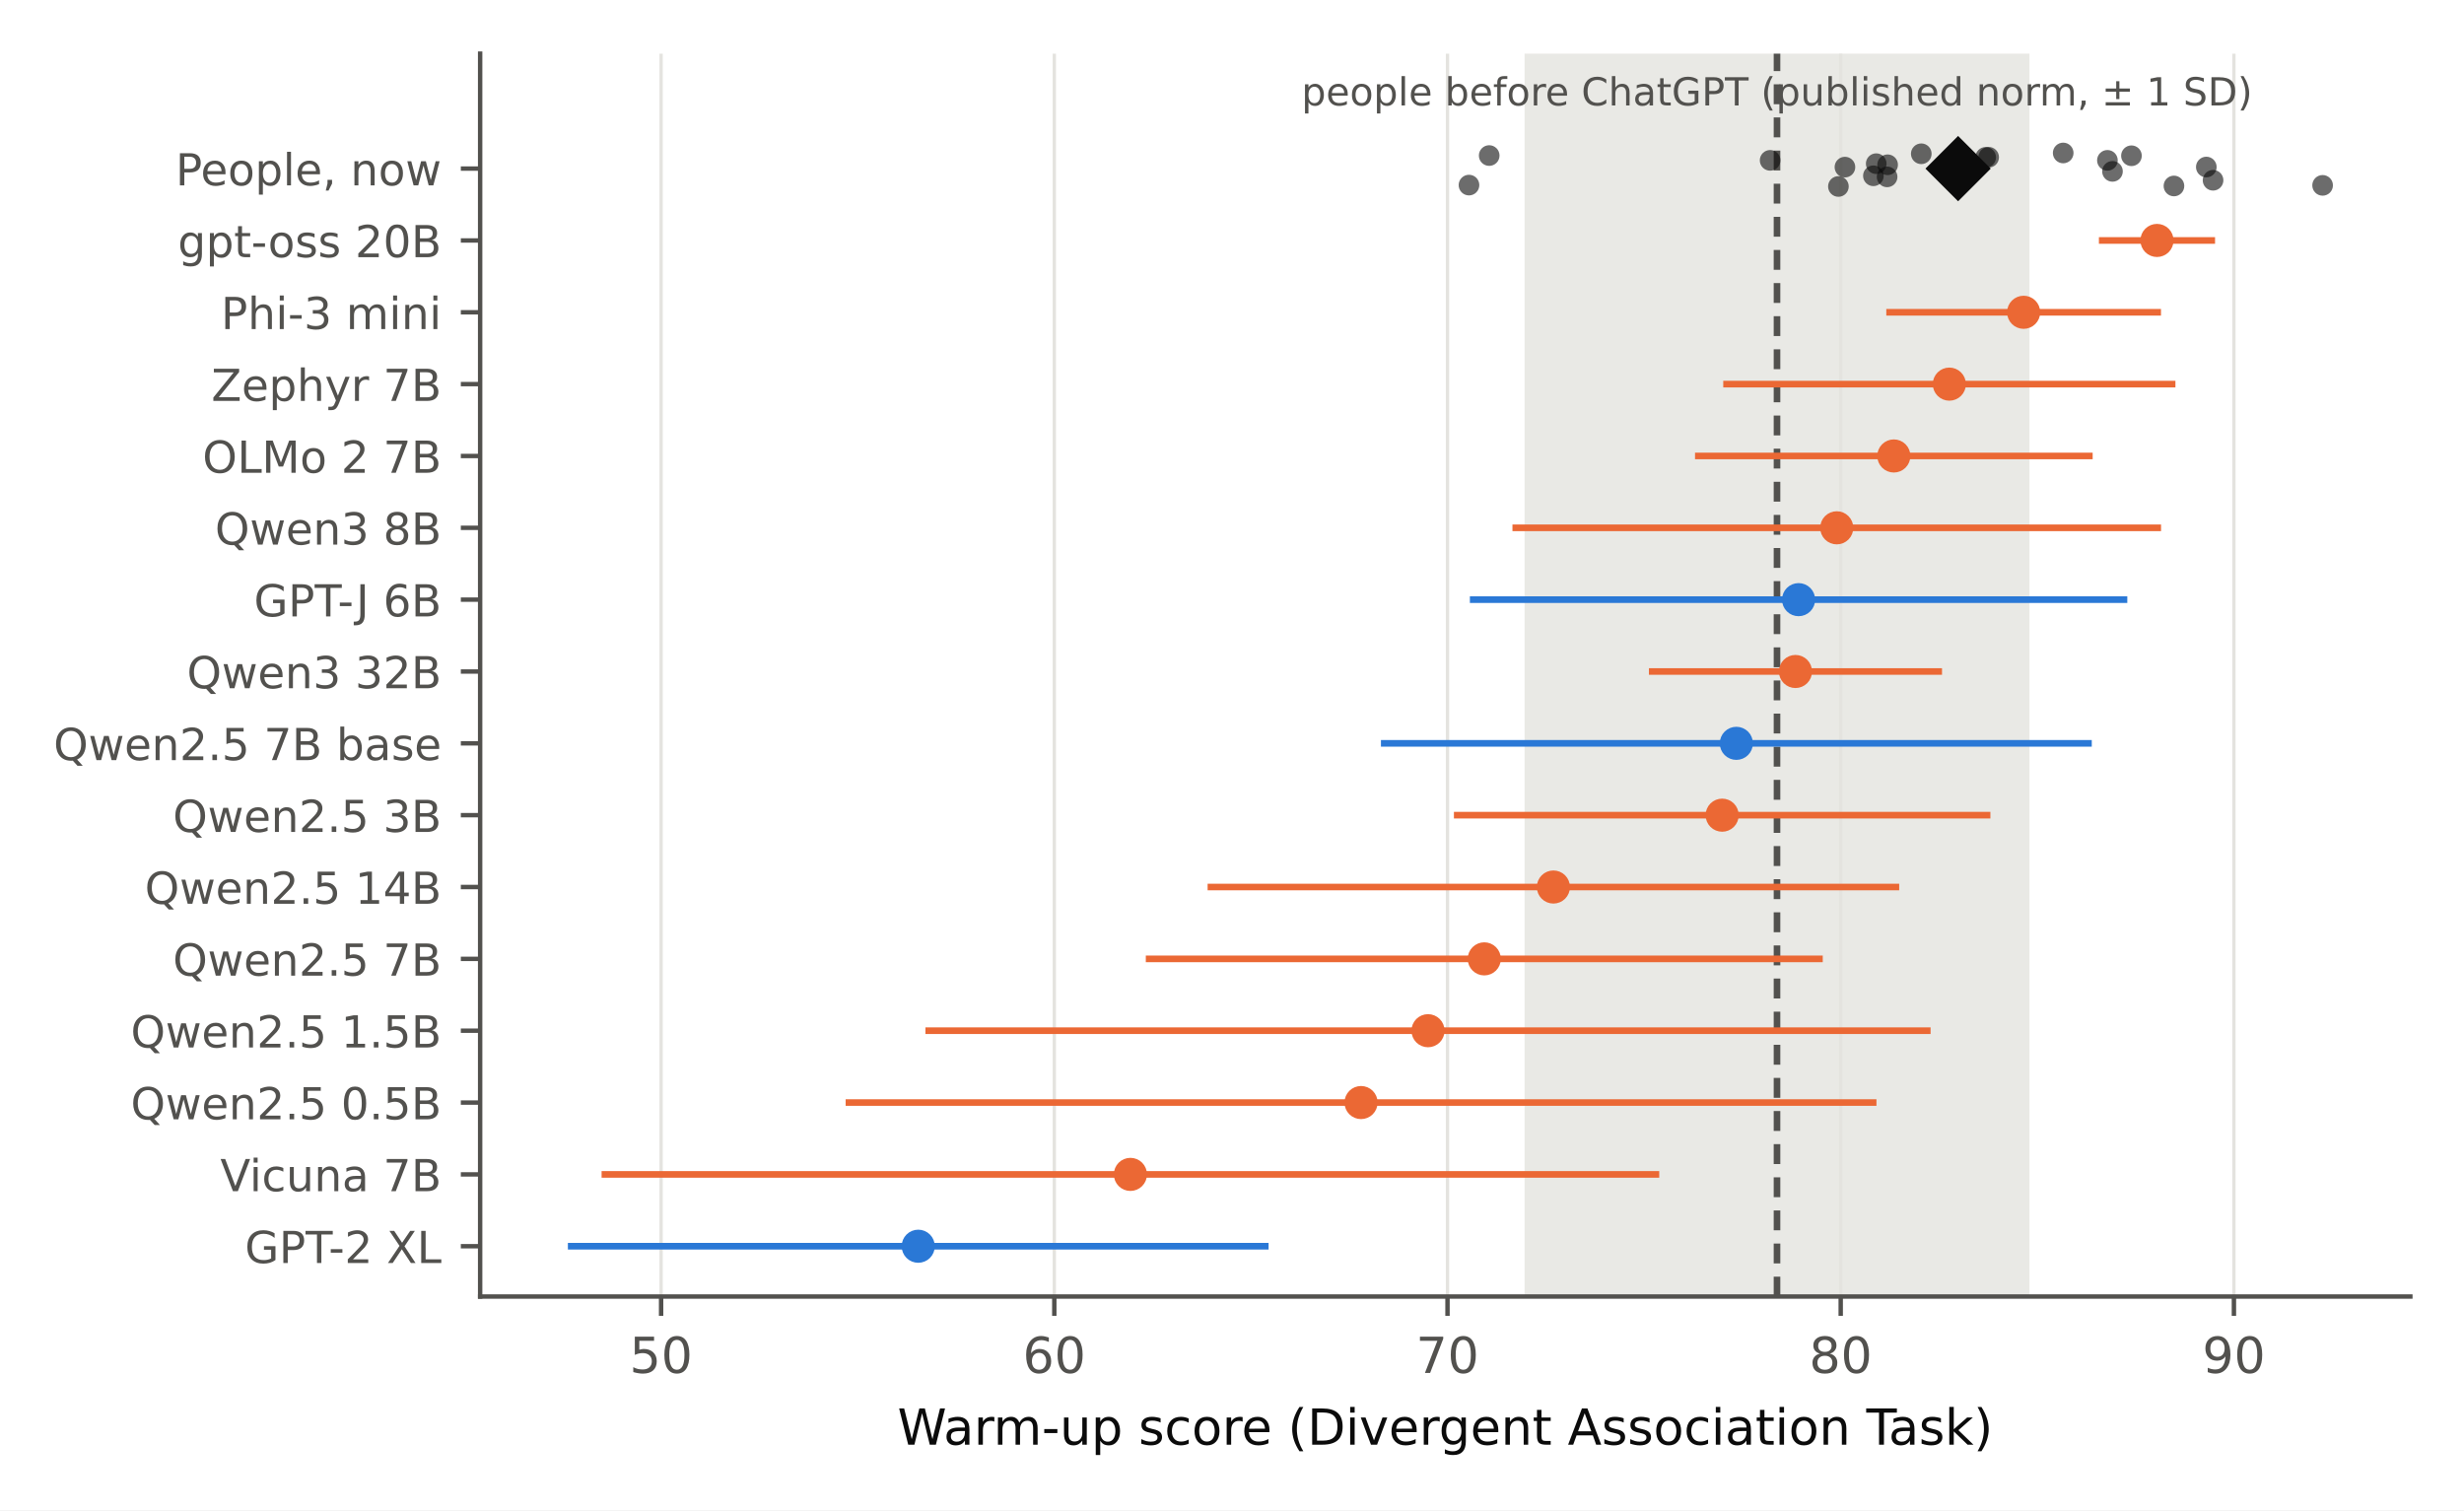
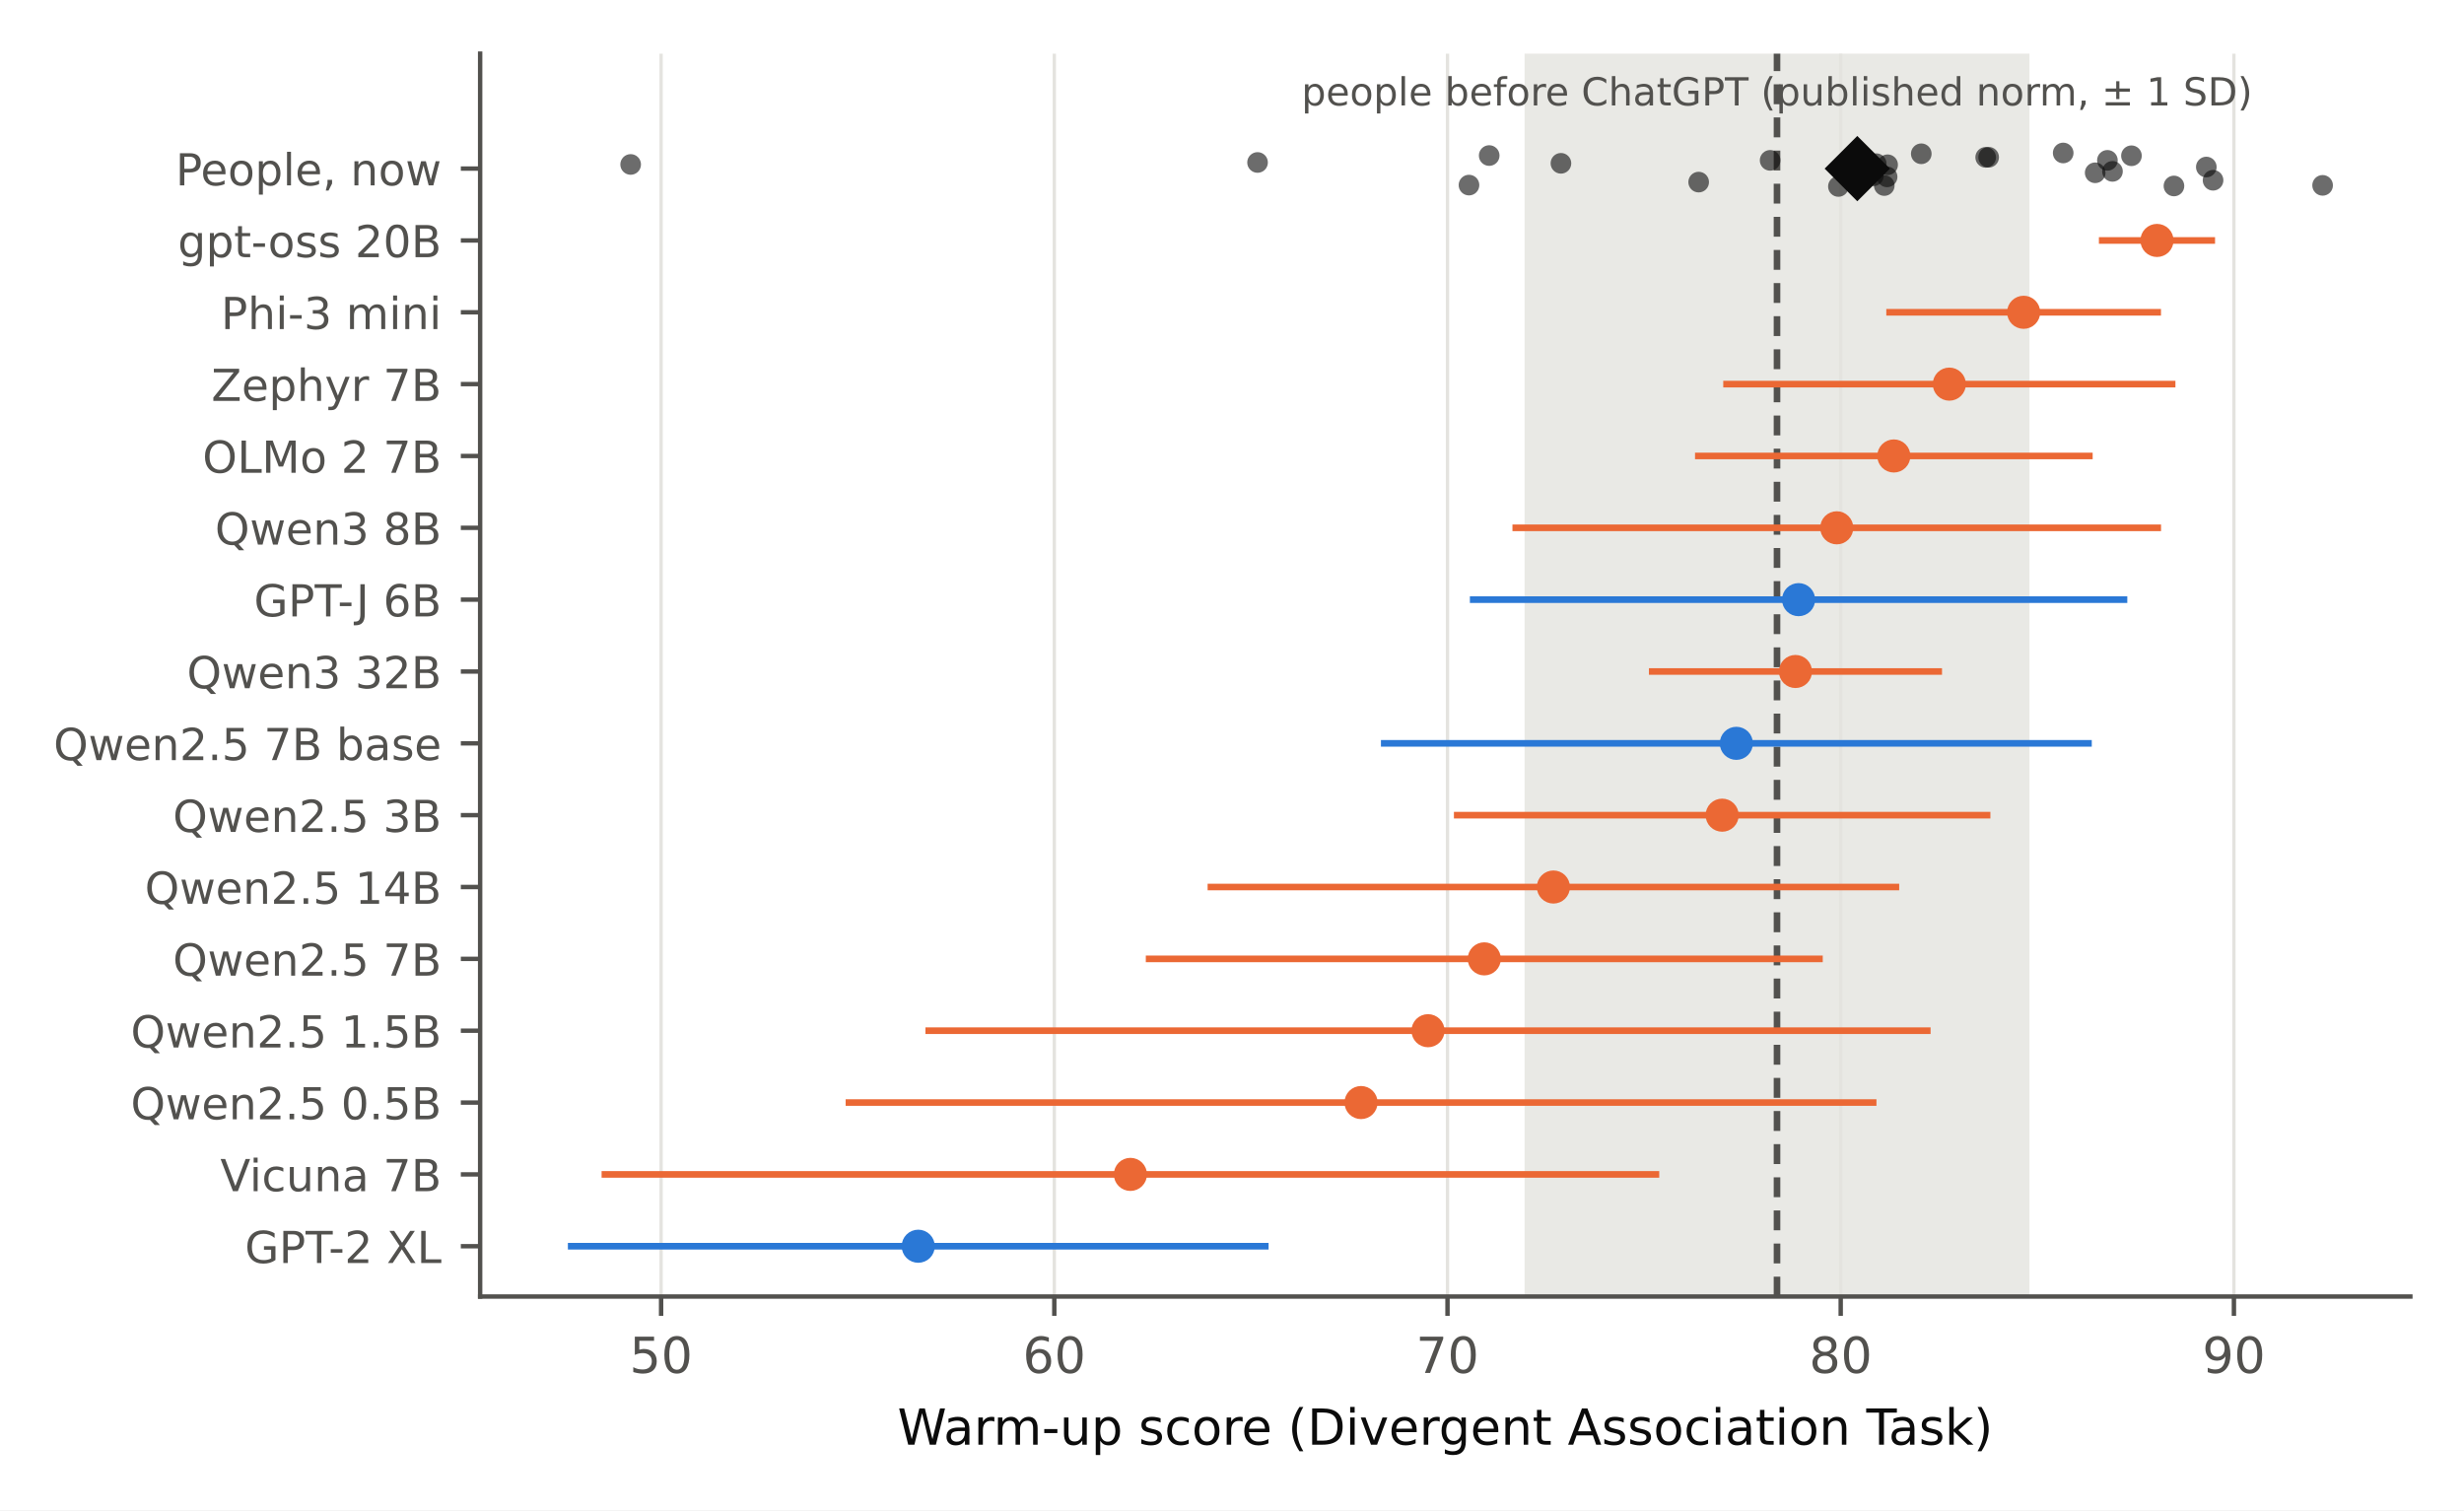
<svg xmlns="http://www.w3.org/2000/svg" xmlns:xlink="http://www.w3.org/1999/xlink" width="446.4pt" height="273.6pt" viewBox="0 0 446.4 273.6" version="1.1">
  <defs>
    <style type="text/css">*{stroke-linejoin: round; stroke-linecap: butt}</style>
  </defs>
  <g id="figure_1">
    <g id="patch_1">
      <path d="M 0 273.6  L 446.4 273.6  L 446.4 0  L 0 0  z " style="fill: #ffffff" />
    </g>
    <g id="axes_1">
      <g id="patch_2">
        <path d="M 86.987 234.878  L 436.68 234.878  L 436.68 9.72  L 86.987 9.72  z " style="fill: #ffffff" />
      </g>
      <g id="patch_3">
-         <path d="M 276.704 234.878  L 367.173 234.878  L 367.173 9.72  L 276.704 9.72  z " clip-path="url(#p76c8c99d5a)" style="fill: #e4e3df; opacity: 0.8; stroke: #e4e3df; stroke-linejoin: miter" />
+         <path d="M 276.704 234.878  L 367.173 234.878  L 367.173 9.72  L 276.704 9.72  z " clip-path="url(#p21896d8e32)" style="fill: #e4e3df; opacity: 0.8; stroke: #e4e3df; stroke-linejoin: miter" />
      </g>
      <g id="matplotlib.axis_1">
        <g id="xtick_1">
          <g id="line2d_1">
-             <path d="M 119.771 234.878  L 119.771 9.72  " clip-path="url(#p76c8c99d5a)" style="fill: none; stroke: #e4e3df; stroke-width: 0.6; stroke-linecap: square" />
+             <path d="M 119.771 234.878  L 119.771 9.72  " clip-path="url(#p21896d8e32)" style="fill: none; stroke: #e4e3df; stroke-width: 0.6; stroke-linecap: square" />
          </g>
          <g id="line2d_2">
            <defs>
-               <path id="mfafb0f0e81" d="M 0 0  L 0 3.5  " style="stroke: #52514e; stroke-width: 0.8" />
+               <path id="m95938049c0" d="M 0 0  L 0 3.5  " style="stroke: #52514e; stroke-width: 0.8" />
            </defs>
            <g>
-               <use xlink:href="#mfafb0f0e81" x="119.771" y="234.878" style="fill: #52514e; stroke: #52514e; stroke-width: 0.8" />
+               <use xlink:href="#m95938049c0" x="119.771" y="234.878" style="fill: #52514e; stroke: #52514e; stroke-width: 0.8" />
            </g>
          </g>
          <g id="text_1">
            <text style="font-size: 9px; font-family: 'DejaVu Sans'; text-anchor: middle; fill: #52514e" x="119.771" y="248.716" transform="rotate(-0 119.7707 248.7158)">50</text>
          </g>
        </g>
        <g id="xtick_2">
          <g id="line2d_3">
-             <path d="M 191.007 234.878  L 191.007 9.72  " clip-path="url(#p76c8c99d5a)" style="fill: none; stroke: #e4e3df; stroke-width: 0.6; stroke-linecap: square" />
+             <path d="M 191.007 234.878  L 191.007 9.72  " clip-path="url(#p21896d8e32)" style="fill: none; stroke: #e4e3df; stroke-width: 0.6; stroke-linecap: square" />
          </g>
          <g id="line2d_4">
            <g>
-               <use xlink:href="#mfafb0f0e81" x="191.007" y="234.878" style="fill: #52514e; stroke: #52514e; stroke-width: 0.8" />
+               <use xlink:href="#m95938049c0" x="191.007" y="234.878" style="fill: #52514e; stroke: #52514e; stroke-width: 0.8" />
            </g>
          </g>
          <g id="text_2">
            <text style="font-size: 9px; font-family: 'DejaVu Sans'; text-anchor: middle; fill: #52514e" x="191.007" y="248.716" transform="rotate(-0 191.0067 248.7158)">60</text>
          </g>
        </g>
        <g id="xtick_3">
          <g id="line2d_5">
-             <path d="M 262.243 234.878  L 262.243 9.72  " clip-path="url(#p76c8c99d5a)" style="fill: none; stroke: #e4e3df; stroke-width: 0.6; stroke-linecap: square" />
+             <path d="M 262.243 234.878  L 262.243 9.72  " clip-path="url(#p21896d8e32)" style="fill: none; stroke: #e4e3df; stroke-width: 0.6; stroke-linecap: square" />
          </g>
          <g id="line2d_6">
            <g>
-               <use xlink:href="#mfafb0f0e81" x="262.243" y="234.878" style="fill: #52514e; stroke: #52514e; stroke-width: 0.8" />
+               <use xlink:href="#m95938049c0" x="262.243" y="234.878" style="fill: #52514e; stroke: #52514e; stroke-width: 0.8" />
            </g>
          </g>
          <g id="text_3">
            <text style="font-size: 9px; font-family: 'DejaVu Sans'; text-anchor: middle; fill: #52514e" x="262.243" y="248.716" transform="rotate(-0 262.2427 248.7158)">70</text>
          </g>
        </g>
        <g id="xtick_4">
          <g id="line2d_7">
-             <path d="M 333.479 234.878  L 333.479 9.72  " clip-path="url(#p76c8c99d5a)" style="fill: none; stroke: #e4e3df; stroke-width: 0.6; stroke-linecap: square" />
+             <path d="M 333.479 234.878  L 333.479 9.72  " clip-path="url(#p21896d8e32)" style="fill: none; stroke: #e4e3df; stroke-width: 0.6; stroke-linecap: square" />
          </g>
          <g id="line2d_8">
            <g>
-               <use xlink:href="#mfafb0f0e81" x="333.479" y="234.878" style="fill: #52514e; stroke: #52514e; stroke-width: 0.8" />
+               <use xlink:href="#m95938049c0" x="333.479" y="234.878" style="fill: #52514e; stroke: #52514e; stroke-width: 0.8" />
            </g>
          </g>
          <g id="text_4">
            <text style="font-size: 9px; font-family: 'DejaVu Sans'; text-anchor: middle; fill: #52514e" x="333.479" y="248.716" transform="rotate(-0 333.4787 248.7158)">80</text>
          </g>
        </g>
        <g id="xtick_5">
          <g id="line2d_9">
-             <path d="M 404.715 234.878  L 404.715 9.72  " clip-path="url(#p76c8c99d5a)" style="fill: none; stroke: #e4e3df; stroke-width: 0.6; stroke-linecap: square" />
+             <path d="M 404.715 234.878  L 404.715 9.72  " clip-path="url(#p21896d8e32)" style="fill: none; stroke: #e4e3df; stroke-width: 0.6; stroke-linecap: square" />
          </g>
          <g id="line2d_10">
            <g>
-               <use xlink:href="#mfafb0f0e81" x="404.715" y="234.878" style="fill: #52514e; stroke: #52514e; stroke-width: 0.8" />
+               <use xlink:href="#m95938049c0" x="404.715" y="234.878" style="fill: #52514e; stroke: #52514e; stroke-width: 0.8" />
            </g>
          </g>
          <g id="text_5">
            <text style="font-size: 9px; font-family: 'DejaVu Sans'; text-anchor: middle; fill: #52514e" x="404.715" y="248.716" transform="rotate(-0 404.7147 248.7158)">90</text>
          </g>
        </g>
        <g id="text_6">
          <text style="font-size: 9px; font-family: 'DejaVu Sans'; text-anchor: middle; fill: #0b0b0b" x="261.834" y="261.716" transform="rotate(-0 261.8338 261.7165)">Warm-up score (Divergent Association Task)</text>
        </g>
      </g>
      <g id="matplotlib.axis_2">
        <g id="ytick_1">
          <g id="line2d_11">
            <defs>
-               <path id="m996abfdbf8" d="M 0 0  L -3.5 0  " style="stroke: #52514e; stroke-width: 0.8" />
+               <path id="mbb0effafab" d="M 0 0  L -3.5 0  " style="stroke: #52514e; stroke-width: 0.8" />
            </defs>
            <g>
-               <use xlink:href="#m996abfdbf8" x="86.987" y="225.767" style="fill: #52514e; stroke: #52514e; stroke-width: 0.8" />
+               <use xlink:href="#mbb0effafab" x="86.987" y="225.767" style="fill: #52514e; stroke: #52514e; stroke-width: 0.8" />
            </g>
          </g>
          <g id="text_7">
            <text style="font-size: 8px; font-family: 'DejaVu Sans'; text-anchor: end; fill: #52514e" x="79.987" y="228.807" transform="rotate(-0 79.9875 228.8065)">GPT-2 XL</text>
          </g>
        </g>
        <g id="ytick_2">
          <g id="line2d_12">
            <g>
-               <use xlink:href="#m996abfdbf8" x="86.987" y="212.753" style="fill: #52514e; stroke: #52514e; stroke-width: 0.8" />
+               <use xlink:href="#mbb0effafab" x="86.987" y="212.753" style="fill: #52514e; stroke: #52514e; stroke-width: 0.8" />
            </g>
          </g>
          <g id="text_8">
            <text style="font-size: 8px; font-family: 'DejaVu Sans'; text-anchor: end; fill: #52514e" x="79.987" y="215.792" transform="rotate(-0 79.9875 215.7919)">Vicuna 7B</text>
          </g>
        </g>
        <g id="ytick_3">
          <g id="line2d_13">
            <g>
-               <use xlink:href="#m996abfdbf8" x="86.987" y="199.738" style="fill: #52514e; stroke: #52514e; stroke-width: 0.8" />
+               <use xlink:href="#mbb0effafab" x="86.987" y="199.738" style="fill: #52514e; stroke: #52514e; stroke-width: 0.8" />
            </g>
          </g>
          <g id="text_9">
            <text style="font-size: 8px; font-family: 'DejaVu Sans'; text-anchor: end; fill: #52514e" x="79.987" y="202.777" transform="rotate(-0 79.9875 202.7767)">Qwen2.5 0.5B</text>
          </g>
        </g>
        <g id="ytick_4">
          <g id="line2d_14">
            <g>
-               <use xlink:href="#m996abfdbf8" x="86.987" y="186.723" style="fill: #52514e; stroke: #52514e; stroke-width: 0.8" />
+               <use xlink:href="#mbb0effafab" x="86.987" y="186.723" style="fill: #52514e; stroke: #52514e; stroke-width: 0.8" />
            </g>
          </g>
          <g id="text_10">
            <text style="font-size: 8px; font-family: 'DejaVu Sans'; text-anchor: end; fill: #52514e" x="79.987" y="189.762" transform="rotate(-0 79.9875 189.7618)">Qwen2.5 1.5B</text>
          </g>
        </g>
        <g id="ytick_5">
          <g id="line2d_15">
            <g>
-               <use xlink:href="#m996abfdbf8" x="86.987" y="173.708" style="fill: #52514e; stroke: #52514e; stroke-width: 0.8" />
+               <use xlink:href="#mbb0effafab" x="86.987" y="173.708" style="fill: #52514e; stroke: #52514e; stroke-width: 0.8" />
            </g>
          </g>
          <g id="text_11">
            <text style="font-size: 8px; font-family: 'DejaVu Sans'; text-anchor: end; fill: #52514e" x="79.987" y="176.747" transform="rotate(-0 79.9875 176.7469)">Qwen2.5 7B</text>
          </g>
        </g>
        <g id="ytick_6">
          <g id="line2d_16">
            <g>
-               <use xlink:href="#m996abfdbf8" x="86.987" y="160.693" style="fill: #52514e; stroke: #52514e; stroke-width: 0.8" />
+               <use xlink:href="#mbb0effafab" x="86.987" y="160.693" style="fill: #52514e; stroke: #52514e; stroke-width: 0.8" />
            </g>
          </g>
          <g id="text_12">
            <text style="font-size: 8px; font-family: 'DejaVu Sans'; text-anchor: end; fill: #52514e" x="79.987" y="163.732" transform="rotate(-0 79.9875 163.732)">Qwen2.5 14B</text>
          </g>
        </g>
        <g id="ytick_7">
          <g id="line2d_17">
            <g>
-               <use xlink:href="#m996abfdbf8" x="86.987" y="147.678" style="fill: #52514e; stroke: #52514e; stroke-width: 0.8" />
+               <use xlink:href="#mbb0effafab" x="86.987" y="147.678" style="fill: #52514e; stroke: #52514e; stroke-width: 0.8" />
            </g>
          </g>
          <g id="text_13">
            <text style="font-size: 8px; font-family: 'DejaVu Sans'; text-anchor: end; fill: #52514e" x="79.987" y="150.717" transform="rotate(-0 79.9875 150.7171)">Qwen2.5 3B</text>
          </g>
        </g>
        <g id="ytick_8">
          <g id="line2d_18">
            <g>
-               <use xlink:href="#m996abfdbf8" x="86.987" y="134.663" style="fill: #52514e; stroke: #52514e; stroke-width: 0.8" />
+               <use xlink:href="#mbb0effafab" x="86.987" y="134.663" style="fill: #52514e; stroke: #52514e; stroke-width: 0.8" />
            </g>
          </g>
          <g id="text_14">
            <text style="font-size: 8px; font-family: 'DejaVu Sans'; text-anchor: end; fill: #52514e" x="79.987" y="137.702" transform="rotate(-0 79.9875 137.7025)">Qwen2.5 7B base</text>
          </g>
        </g>
        <g id="ytick_9">
          <g id="line2d_19">
            <g>
-               <use xlink:href="#m996abfdbf8" x="86.987" y="121.648" style="fill: #52514e; stroke: #52514e; stroke-width: 0.8" />
+               <use xlink:href="#mbb0effafab" x="86.987" y="121.648" style="fill: #52514e; stroke: #52514e; stroke-width: 0.8" />
            </g>
          </g>
          <g id="text_15">
            <text style="font-size: 8px; font-family: 'DejaVu Sans'; text-anchor: end; fill: #52514e" x="79.987" y="124.687" transform="rotate(-0 79.9875 124.6873)">Qwen3 32B</text>
          </g>
        </g>
        <g id="ytick_10">
          <g id="line2d_20">
            <g>
-               <use xlink:href="#m996abfdbf8" x="86.987" y="108.633" style="fill: #52514e; stroke: #52514e; stroke-width: 0.8" />
+               <use xlink:href="#mbb0effafab" x="86.987" y="108.633" style="fill: #52514e; stroke: #52514e; stroke-width: 0.8" />
            </g>
          </g>
          <g id="text_16">
            <text style="font-size: 8px; font-family: 'DejaVu Sans'; text-anchor: end; fill: #52514e" x="79.987" y="111.672" transform="rotate(-0 79.9875 111.6724)">GPT-J 6B</text>
          </g>
        </g>
        <g id="ytick_11">
          <g id="line2d_21">
            <g>
-               <use xlink:href="#m996abfdbf8" x="86.987" y="95.618" style="fill: #52514e; stroke: #52514e; stroke-width: 0.8" />
+               <use xlink:href="#mbb0effafab" x="86.987" y="95.618" style="fill: #52514e; stroke: #52514e; stroke-width: 0.8" />
            </g>
          </g>
          <g id="text_17">
            <text style="font-size: 8px; font-family: 'DejaVu Sans'; text-anchor: end; fill: #52514e" x="79.987" y="98.657" transform="rotate(-0 79.9875 98.65745)">Qwen3 8B</text>
          </g>
        </g>
        <g id="ytick_12">
          <g id="line2d_22">
            <g>
-               <use xlink:href="#m996abfdbf8" x="86.987" y="82.603" style="fill: #52514e; stroke: #52514e; stroke-width: 0.8" />
+               <use xlink:href="#mbb0effafab" x="86.987" y="82.603" style="fill: #52514e; stroke: #52514e; stroke-width: 0.8" />
            </g>
          </g>
          <g id="text_18">
            <text style="font-size: 8px; font-family: 'DejaVu Sans'; text-anchor: end; fill: #52514e" x="79.987" y="85.643" transform="rotate(-0 79.9875 85.64254)">OLMo 2 7B</text>
          </g>
        </g>
        <g id="ytick_13">
          <g id="line2d_23">
            <g>
-               <use xlink:href="#m996abfdbf8" x="86.987" y="69.589" style="fill: #52514e; stroke: #52514e; stroke-width: 0.8" />
+               <use xlink:href="#mbb0effafab" x="86.987" y="69.589" style="fill: #52514e; stroke: #52514e; stroke-width: 0.8" />
            </g>
          </g>
          <g id="text_19">
            <text style="font-size: 8px; font-family: 'DejaVu Sans'; text-anchor: end; fill: #52514e" x="79.987" y="72.628" transform="rotate(-0 79.9875 72.62795)">Zephyr 7B</text>
          </g>
        </g>
        <g id="ytick_14">
          <g id="line2d_24">
            <g>
-               <use xlink:href="#m996abfdbf8" x="86.987" y="56.574" style="fill: #52514e; stroke: #52514e; stroke-width: 0.8" />
+               <use xlink:href="#mbb0effafab" x="86.987" y="56.574" style="fill: #52514e; stroke: #52514e; stroke-width: 0.8" />
            </g>
          </g>
          <g id="text_20">
            <text style="font-size: 8px; font-family: 'DejaVu Sans'; text-anchor: end; fill: #52514e" x="79.987" y="59.613" transform="rotate(-0 79.9875 59.61304)">Phi-3 mini</text>
          </g>
        </g>
        <g id="ytick_15">
          <g id="line2d_25">
            <g>
-               <use xlink:href="#m996abfdbf8" x="86.987" y="43.559" style="fill: #52514e; stroke: #52514e; stroke-width: 0.8" />
+               <use xlink:href="#mbb0effafab" x="86.987" y="43.559" style="fill: #52514e; stroke: #52514e; stroke-width: 0.8" />
            </g>
          </g>
          <g id="text_21">
            <text style="font-size: 8px; font-family: 'DejaVu Sans'; text-anchor: end; fill: #52514e" x="79.987" y="46.598" transform="rotate(-0 79.9875 46.59782)">gpt-oss 20B</text>
          </g>
        </g>
        <g id="ytick_16">
          <g id="line2d_26">
            <g>
-               <use xlink:href="#m996abfdbf8" x="86.987" y="30.544" style="fill: #52514e; stroke: #52514e; stroke-width: 0.8" />
+               <use xlink:href="#mbb0effafab" x="86.987" y="30.544" style="fill: #52514e; stroke: #52514e; stroke-width: 0.8" />
            </g>
          </g>
          <g id="text_22">
            <text style="font-size: 8px; font-family: 'DejaVu Sans'; text-anchor: end; fill: #52514e" x="79.987" y="33.583" transform="rotate(-0 79.9875 33.58323)">People, now</text>
          </g>
        </g>
      </g>
      <g id="line2d_27">
-         <path d="M 321.938 234.878  L 321.938 9.72  " clip-path="url(#p76c8c99d5a)" style="fill: none; stroke-dasharray: 3.6,2.4; stroke-dashoffset: 0; stroke: #52514e; stroke-width: 1.2" />
+         <path d="M 321.938 234.878  L 321.938 9.72  " clip-path="url(#p21896d8e32)" style="fill: none; stroke-dasharray: 3.6,2.4; stroke-dashoffset: 0; stroke: #52514e; stroke-width: 1.2" />
      </g>
      <g id="LineCollection_1">
-         <path d="M 102.883 225.767  L 229.828 225.767  " clip-path="url(#p76c8c99d5a)" style="fill: none; stroke: #2a78d6; stroke-width: 1.2" />
+         <path d="M 102.883 225.767  L 229.828 225.767  " clip-path="url(#p21896d8e32)" style="fill: none; stroke: #2a78d6; stroke-width: 1.2" />
      </g>
      <g id="LineCollection_2">
-         <path d="M 108.99 212.753  L 300.6 212.753  " clip-path="url(#p76c8c99d5a)" style="fill: none; stroke: #eb6834; stroke-width: 1.2" />
+         <path d="M 108.99 212.753  L 300.6 212.753  " clip-path="url(#p21896d8e32)" style="fill: none; stroke: #eb6834; stroke-width: 1.2" />
      </g>
      <g id="LineCollection_3">
-         <path d="M 153.206 199.738  L 339.955 199.738  " clip-path="url(#p76c8c99d5a)" style="fill: none; stroke: #eb6834; stroke-width: 1.2" />
+         <path d="M 153.206 199.738  L 339.955 199.738  " clip-path="url(#p21896d8e32)" style="fill: none; stroke: #eb6834; stroke-width: 1.2" />
      </g>
      <g id="LineCollection_4">
-         <path d="M 167.661 186.723  L 349.763 186.723  " clip-path="url(#p76c8c99d5a)" style="fill: none; stroke: #eb6834; stroke-width: 1.2" />
+         <path d="M 167.661 186.723  L 349.763 186.723  " clip-path="url(#p21896d8e32)" style="fill: none; stroke: #eb6834; stroke-width: 1.2" />
      </g>
      <g id="LineCollection_5">
-         <path d="M 207.585 173.708  L 330.225 173.708  " clip-path="url(#p76c8c99d5a)" style="fill: none; stroke: #eb6834; stroke-width: 1.2" />
+         <path d="M 207.585 173.708  L 330.225 173.708  " clip-path="url(#p21896d8e32)" style="fill: none; stroke: #eb6834; stroke-width: 1.2" />
      </g>
      <g id="LineCollection_6">
-         <path d="M 218.782 160.693  L 344.074 160.693  " clip-path="url(#p76c8c99d5a)" style="fill: none; stroke: #eb6834; stroke-width: 1.2" />
+         <path d="M 218.782 160.693  L 344.074 160.693  " clip-path="url(#p21896d8e32)" style="fill: none; stroke: #eb6834; stroke-width: 1.2" />
      </g>
      <g id="LineCollection_7">
-         <path d="M 263.406 147.678  L 360.596 147.678  " clip-path="url(#p76c8c99d5a)" style="fill: none; stroke: #eb6834; stroke-width: 1.2" />
+         <path d="M 263.406 147.678  L 360.596 147.678  " clip-path="url(#p21896d8e32)" style="fill: none; stroke: #eb6834; stroke-width: 1.2" />
      </g>
      <g id="LineCollection_8">
-         <path d="M 250.183 134.663  L 378.964 134.663  " clip-path="url(#p76c8c99d5a)" style="fill: none; stroke: #2a78d6; stroke-width: 1.2" />
+         <path d="M 250.183 134.663  L 378.964 134.663  " clip-path="url(#p21896d8e32)" style="fill: none; stroke: #2a78d6; stroke-width: 1.2" />
      </g>
      <g id="LineCollection_9">
-         <path d="M 298.736 121.648  L 351.833 121.648  " clip-path="url(#p76c8c99d5a)" style="fill: none; stroke: #eb6834; stroke-width: 1.2" />
+         <path d="M 298.736 121.648  L 351.833 121.648  " clip-path="url(#p21896d8e32)" style="fill: none; stroke: #eb6834; stroke-width: 1.2" />
      </g>
      <g id="LineCollection_10">
-         <path d="M 266.297 108.633  L 385.4 108.633  " clip-path="url(#p76c8c99d5a)" style="fill: none; stroke: #2a78d6; stroke-width: 1.2" />
+         <path d="M 266.297 108.633  L 385.4 108.633  " clip-path="url(#p21896d8e32)" style="fill: none; stroke: #2a78d6; stroke-width: 1.2" />
      </g>
      <g id="LineCollection_11">
-         <path d="M 274.01 95.618  L 391.514 95.618  " clip-path="url(#p76c8c99d5a)" style="fill: none; stroke: #eb6834; stroke-width: 1.2" />
+         <path d="M 274.01 95.618  L 391.514 95.618  " clip-path="url(#p21896d8e32)" style="fill: none; stroke: #eb6834; stroke-width: 1.2" />
      </g>
      <g id="LineCollection_12">
-         <path d="M 307.085 82.603  L 379.124 82.603  " clip-path="url(#p76c8c99d5a)" style="fill: none; stroke: #eb6834; stroke-width: 1.2" />
+         <path d="M 307.085 82.603  L 379.124 82.603  " clip-path="url(#p21896d8e32)" style="fill: none; stroke: #eb6834; stroke-width: 1.2" />
      </g>
      <g id="LineCollection_13">
-         <path d="M 312.199 69.589  L 394.119 69.589  " clip-path="url(#p76c8c99d5a)" style="fill: none; stroke: #eb6834; stroke-width: 1.2" />
+         <path d="M 312.199 69.589  L 394.119 69.589  " clip-path="url(#p21896d8e32)" style="fill: none; stroke: #eb6834; stroke-width: 1.2" />
      </g>
      <g id="LineCollection_14">
-         <path d="M 341.738 56.574  L 391.501 56.574  " clip-path="url(#p76c8c99d5a)" style="fill: none; stroke: #eb6834; stroke-width: 1.2" />
+         <path d="M 341.738 56.574  L 391.501 56.574  " clip-path="url(#p21896d8e32)" style="fill: none; stroke: #eb6834; stroke-width: 1.2" />
      </g>
      <g id="LineCollection_15">
-         <path d="M 380.257 43.559  L 401.298 43.559  " clip-path="url(#p76c8c99d5a)" style="fill: none; stroke: #eb6834; stroke-width: 1.2" />
+         <path d="M 380.257 43.559  L 401.298 43.559  " clip-path="url(#p21896d8e32)" style="fill: none; stroke: #eb6834; stroke-width: 1.2" />
      </g>
      <g id="line2d_28">
        <defs>
-           <path id="m0ff6774cf7" d="M 0 2.5  C 0.663 2.5 1.299 2.237 1.768 1.768  C 2.237 1.299 2.5 0.663 2.5 0  C 2.5 -0.663 2.237 -1.299 1.768 -1.768  C 1.299 -2.237 0.663 -2.5 0 -2.5  C -0.663 -2.5 -1.299 -2.237 -1.768 -1.768  C -2.237 -1.299 -2.5 -0.663 -2.5 0  C -2.5 0.663 -2.237 1.299 -1.768 1.768  C -1.299 2.237 -0.663 2.5 0 2.5  z " style="stroke: #2a78d6" />
+           <path id="m0f8f9a2a6e" d="M 0 2.5  C 0.663 2.5 1.299 2.237 1.768 1.768  C 2.237 1.299 2.5 0.663 2.5 0  C 2.5 -0.663 2.237 -1.299 1.768 -1.768  C 1.299 -2.237 0.663 -2.5 0 -2.5  C -0.663 -2.5 -1.299 -2.237 -1.768 -1.768  C -2.237 -1.299 -2.5 -0.663 -2.5 0  C -2.5 0.663 -2.237 1.299 -1.768 1.768  C -1.299 2.237 -0.663 2.5 0 2.5  z " style="stroke: #2a78d6" />
        </defs>
-         <g clip-path="url(#p76c8c99d5a)">
-           <use xlink:href="#m0ff6774cf7" x="166.355" y="225.767" style="fill: #2a78d6; stroke: #2a78d6" />
+         <g clip-path="url(#p21896d8e32)">
+           <use xlink:href="#m0f8f9a2a6e" x="166.355" y="225.767" style="fill: #2a78d6; stroke: #2a78d6" />
        </g>
      </g>
      <g id="line2d_29">
        <defs>
-           <path id="mb2e383d446" d="M 0 2.5  C 0.663 2.5 1.299 2.237 1.768 1.768  C 2.237 1.299 2.5 0.663 2.5 0  C 2.5 -0.663 2.237 -1.299 1.768 -1.768  C 1.299 -2.237 0.663 -2.5 0 -2.5  C -0.663 -2.5 -1.299 -2.237 -1.768 -1.768  C -2.237 -1.299 -2.5 -0.663 -2.5 0  C -2.5 0.663 -2.237 1.299 -1.768 1.768  C -1.299 2.237 -0.663 2.5 0 2.5  z " style="stroke: #eb6834" />
+           <path id="m109a823d88" d="M 0 2.5  C 0.663 2.5 1.299 2.237 1.768 1.768  C 2.237 1.299 2.5 0.663 2.5 0  C 2.5 -0.663 2.237 -1.299 1.768 -1.768  C 1.299 -2.237 0.663 -2.5 0 -2.5  C -0.663 -2.5 -1.299 -2.237 -1.768 -1.768  C -2.237 -1.299 -2.5 -0.663 -2.5 0  C -2.5 0.663 -2.237 1.299 -1.768 1.768  C -1.299 2.237 -0.663 2.5 0 2.5  z " style="stroke: #eb6834" />
        </defs>
-         <g clip-path="url(#p76c8c99d5a)">
-           <use xlink:href="#mb2e383d446" x="204.795" y="212.753" style="fill: #eb6834; stroke: #eb6834" />
+         <g clip-path="url(#p21896d8e32)">
+           <use xlink:href="#m109a823d88" x="204.795" y="212.753" style="fill: #eb6834; stroke: #eb6834" />
        </g>
      </g>
      <g id="line2d_30">
-         <g clip-path="url(#p76c8c99d5a)">
-           <use xlink:href="#mb2e383d446" x="246.58" y="199.738" style="fill: #eb6834; stroke: #eb6834" />
+         <g clip-path="url(#p21896d8e32)">
+           <use xlink:href="#m109a823d88" x="246.58" y="199.738" style="fill: #eb6834; stroke: #eb6834" />
        </g>
      </g>
      <g id="line2d_31">
-         <g clip-path="url(#p76c8c99d5a)">
-           <use xlink:href="#mb2e383d446" x="258.712" y="186.723" style="fill: #eb6834; stroke: #eb6834" />
+         <g clip-path="url(#p21896d8e32)">
+           <use xlink:href="#m109a823d88" x="258.712" y="186.723" style="fill: #eb6834; stroke: #eb6834" />
        </g>
      </g>
      <g id="line2d_32">
-         <g clip-path="url(#p76c8c99d5a)">
-           <use xlink:href="#mb2e383d446" x="268.905" y="173.708" style="fill: #eb6834; stroke: #eb6834" />
+         <g clip-path="url(#p21896d8e32)">
+           <use xlink:href="#m109a823d88" x="268.905" y="173.708" style="fill: #eb6834; stroke: #eb6834" />
        </g>
      </g>
      <g id="line2d_33">
-         <g clip-path="url(#p76c8c99d5a)">
-           <use xlink:href="#mb2e383d446" x="281.428" y="160.693" style="fill: #eb6834; stroke: #eb6834" />
+         <g clip-path="url(#p21896d8e32)">
+           <use xlink:href="#m109a823d88" x="281.428" y="160.693" style="fill: #eb6834; stroke: #eb6834" />
        </g>
      </g>
      <g id="line2d_34">
-         <g clip-path="url(#p76c8c99d5a)">
-           <use xlink:href="#mb2e383d446" x="312.001" y="147.678" style="fill: #eb6834; stroke: #eb6834" />
+         <g clip-path="url(#p21896d8e32)">
+           <use xlink:href="#m109a823d88" x="312.001" y="147.678" style="fill: #eb6834; stroke: #eb6834" />
        </g>
      </g>
      <g id="line2d_35">
-         <g clip-path="url(#p76c8c99d5a)">
-           <use xlink:href="#m0ff6774cf7" x="314.573" y="134.663" style="fill: #2a78d6; stroke: #2a78d6" />
+         <g clip-path="url(#p21896d8e32)">
+           <use xlink:href="#m0f8f9a2a6e" x="314.573" y="134.663" style="fill: #2a78d6; stroke: #2a78d6" />
        </g>
      </g>
      <g id="line2d_36">
-         <g clip-path="url(#p76c8c99d5a)">
-           <use xlink:href="#mb2e383d446" x="325.285" y="121.648" style="fill: #eb6834; stroke: #eb6834" />
+         <g clip-path="url(#p21896d8e32)">
+           <use xlink:href="#m109a823d88" x="325.285" y="121.648" style="fill: #eb6834; stroke: #eb6834" />
        </g>
      </g>
      <g id="line2d_37">
-         <g clip-path="url(#p76c8c99d5a)">
-           <use xlink:href="#m0ff6774cf7" x="325.848" y="108.633" style="fill: #2a78d6; stroke: #2a78d6" />
+         <g clip-path="url(#p21896d8e32)">
+           <use xlink:href="#m0f8f9a2a6e" x="325.848" y="108.633" style="fill: #2a78d6; stroke: #2a78d6" />
        </g>
      </g>
      <g id="line2d_38">
-         <g clip-path="url(#p76c8c99d5a)">
-           <use xlink:href="#mb2e383d446" x="332.762" y="95.618" style="fill: #eb6834; stroke: #eb6834" />
+         <g clip-path="url(#p21896d8e32)">
+           <use xlink:href="#m109a823d88" x="332.762" y="95.618" style="fill: #eb6834; stroke: #eb6834" />
        </g>
      </g>
      <g id="line2d_39">
-         <g clip-path="url(#p76c8c99d5a)">
-           <use xlink:href="#mb2e383d446" x="343.104" y="82.603" style="fill: #eb6834; stroke: #eb6834" />
+         <g clip-path="url(#p21896d8e32)">
+           <use xlink:href="#m109a823d88" x="343.104" y="82.603" style="fill: #eb6834; stroke: #eb6834" />
        </g>
      </g>
      <g id="line2d_40">
-         <g clip-path="url(#p76c8c99d5a)">
-           <use xlink:href="#mb2e383d446" x="353.159" y="69.589" style="fill: #eb6834; stroke: #eb6834" />
+         <g clip-path="url(#p21896d8e32)">
+           <use xlink:href="#m109a823d88" x="353.159" y="69.589" style="fill: #eb6834; stroke: #eb6834" />
        </g>
      </g>
      <g id="line2d_41">
-         <g clip-path="url(#p76c8c99d5a)">
-           <use xlink:href="#mb2e383d446" x="366.619" y="56.574" style="fill: #eb6834; stroke: #eb6834" />
+         <g clip-path="url(#p21896d8e32)">
+           <use xlink:href="#m109a823d88" x="366.619" y="56.574" style="fill: #eb6834; stroke: #eb6834" />
        </g>
      </g>
      <g id="line2d_42">
-         <g clip-path="url(#p76c8c99d5a)">
-           <use xlink:href="#mb2e383d446" x="390.778" y="43.559" style="fill: #eb6834; stroke: #eb6834" />
+         <g clip-path="url(#p21896d8e32)">
+           <use xlink:href="#m109a823d88" x="390.778" y="43.559" style="fill: #eb6834; stroke: #eb6834" />
        </g>
      </g>
      <g id="patch_4">
        <path d="M 86.987 234.878  L 86.987 9.72  " style="fill: none; stroke: #52514e; stroke-width: 0.8; stroke-linejoin: miter; stroke-linecap: square" />
      </g>
      <g id="patch_5">
        <path d="M 86.987 234.878  L 436.68 234.878  " style="fill: none; stroke: #52514e; stroke-width: 0.8; stroke-linejoin: miter; stroke-linecap: square" />
      </g>
      <g id="line2d_43">
        <defs>
-           <path id="mbea728b96c" d="M 0 1.871  C 0.496 1.871 0.972 1.674 1.323 1.323  C 1.674 0.972 1.871 0.496 1.871 0  C 1.871 -0.496 1.674 -0.972 1.323 -1.323  C 0.972 -1.674 0.496 -1.871 0 -1.871  C -0.496 -1.871 -0.972 -1.674 -1.323 -1.323  C -1.674 -0.972 -1.871 -0.496 -1.871 0  C -1.871 0.496 -1.674 0.972 -1.323 1.323  C -0.972 1.674 -0.496 1.871 0 1.871  z " />
+           <path id="m92dd146c02" d="M 0 1.871  C 0.496 1.871 0.972 1.674 1.323 1.323  C 1.674 0.972 1.871 0.496 1.871 0  C 1.871 -0.496 1.674 -0.972 1.323 -1.323  C 0.972 -1.674 0.496 -1.871 0 -1.871  C -0.496 -1.871 -0.972 -1.674 -1.323 -1.323  C -1.674 -0.972 -1.871 -0.496 -1.871 0  C -1.871 0.496 -1.674 0.972 -1.323 1.323  C -0.972 1.674 -0.496 1.871 0 1.871  z " />
        </defs>
-         <g clip-path="url(#p76c8c99d5a)">
-           <use xlink:href="#mbea728b96c" x="339.913" y="29.653" style="fill: #0b0b0b; fill-opacity: 0.6" />
-           <use xlink:href="#mbea728b96c" x="341.884" y="32.042" style="fill: #0b0b0b; fill-opacity: 0.6" />
-           <use xlink:href="#mbea728b96c" x="266.135" y="33.531" style="fill: #0b0b0b; fill-opacity: 0.6" />
-           <use xlink:href="#mbea728b96c" x="393.852" y="33.69" style="fill: #0b0b0b; fill-opacity: 0.6" />
-           <use xlink:href="#mbea728b96c" x="359.745" y="28.505" style="fill: #0b0b0b; fill-opacity: 0.6" />
-           <use xlink:href="#mbea728b96c" x="348.076" y="27.858" style="fill: #0b0b0b; fill-opacity: 0.6" />
-           <use xlink:href="#mbea728b96c" x="341.977" y="29.85" style="fill: #0b0b0b; fill-opacity: 0.6" />
-           <use xlink:href="#mbea728b96c" x="320.692" y="29.05" style="fill: #0b0b0b; fill-opacity: 0.6" />
-           <use xlink:href="#mbea728b96c" x="399.717" y="30.26" style="fill: #0b0b0b; fill-opacity: 0.6" />
-           <use xlink:href="#mbea728b96c" x="373.787" y="27.713" style="fill: #0b0b0b; fill-opacity: 0.6" />
-           <use xlink:href="#mbea728b96c" x="360.283" y="28.488" style="fill: #0b0b0b; fill-opacity: 0.6" />
-           <use xlink:href="#mbea728b96c" x="333.063" y="33.78" style="fill: #0b0b0b; fill-opacity: 0.6" />
-           <use xlink:href="#mbea728b96c" x="386.154" y="28.218" style="fill: #0b0b0b; fill-opacity: 0.6" />
-           <use xlink:href="#mbea728b96c" x="420.785" y="33.579" style="fill: #0b0b0b; fill-opacity: 0.6" />
-           <use xlink:href="#mbea728b96c" x="381.796" y="29.049" style="fill: #0b0b0b; fill-opacity: 0.6" />
-           <use xlink:href="#mbea728b96c" x="400.938" y="32.655" style="fill: #0b0b0b; fill-opacity: 0.6" />
-           <use xlink:href="#mbea728b96c" x="269.796" y="28.18" style="fill: #0b0b0b; fill-opacity: 0.6" />
-           <use xlink:href="#mbea728b96c" x="334.246" y="30.274" style="fill: #0b0b0b; fill-opacity: 0.6" />
-           <use xlink:href="#mbea728b96c" x="339.403" y="31.847" style="fill: #0b0b0b; fill-opacity: 0.6" />
-           <use xlink:href="#mbea728b96c" x="382.715" y="31.047" style="fill: #0b0b0b; fill-opacity: 0.6" />
+         <g clip-path="url(#p21896d8e32)">
+           <use xlink:href="#m92dd146c02" x="339.913" y="29.653" style="fill: #0b0b0b; fill-opacity: 0.6" />
+           <use xlink:href="#m92dd146c02" x="341.884" y="32.042" style="fill: #0b0b0b; fill-opacity: 0.6" />
+           <use xlink:href="#m92dd146c02" x="266.135" y="33.531" style="fill: #0b0b0b; fill-opacity: 0.6" />
+           <use xlink:href="#m92dd146c02" x="393.852" y="33.69" style="fill: #0b0b0b; fill-opacity: 0.6" />
+           <use xlink:href="#m92dd146c02" x="359.745" y="28.505" style="fill: #0b0b0b; fill-opacity: 0.6" />
+           <use xlink:href="#m92dd146c02" x="348.076" y="27.858" style="fill: #0b0b0b; fill-opacity: 0.6" />
+           <use xlink:href="#m92dd146c02" x="341.977" y="29.85" style="fill: #0b0b0b; fill-opacity: 0.6" />
+           <use xlink:href="#m92dd146c02" x="320.692" y="29.05" style="fill: #0b0b0b; fill-opacity: 0.6" />
+           <use xlink:href="#m92dd146c02" x="399.717" y="30.26" style="fill: #0b0b0b; fill-opacity: 0.6" />
+           <use xlink:href="#m92dd146c02" x="373.787" y="27.713" style="fill: #0b0b0b; fill-opacity: 0.6" />
+           <use xlink:href="#m92dd146c02" x="360.283" y="28.488" style="fill: #0b0b0b; fill-opacity: 0.6" />
+           <use xlink:href="#m92dd146c02" x="333.063" y="33.78" style="fill: #0b0b0b; fill-opacity: 0.6" />
+           <use xlink:href="#m92dd146c02" x="386.154" y="28.218" style="fill: #0b0b0b; fill-opacity: 0.6" />
+           <use xlink:href="#m92dd146c02" x="420.785" y="33.579" style="fill: #0b0b0b; fill-opacity: 0.6" />
+           <use xlink:href="#m92dd146c02" x="381.796" y="29.049" style="fill: #0b0b0b; fill-opacity: 0.6" />
+           <use xlink:href="#m92dd146c02" x="400.938" y="32.655" style="fill: #0b0b0b; fill-opacity: 0.6" />
+           <use xlink:href="#m92dd146c02" x="269.796" y="28.18" style="fill: #0b0b0b; fill-opacity: 0.6" />
+           <use xlink:href="#m92dd146c02" x="334.246" y="30.274" style="fill: #0b0b0b; fill-opacity: 0.6" />
+           <use xlink:href="#m92dd146c02" x="339.403" y="31.847" style="fill: #0b0b0b; fill-opacity: 0.6" />
+           <use xlink:href="#m92dd146c02" x="382.715" y="31.047" style="fill: #0b0b0b; fill-opacity: 0.6" />
+           <use xlink:href="#m92dd146c02" x="341.372" y="33.613" style="fill: #0b0b0b; fill-opacity: 0.6" />
+           <use xlink:href="#m92dd146c02" x="307.746" y="32.989" style="fill: #0b0b0b; fill-opacity: 0.6" />
+           <use xlink:href="#m92dd146c02" x="227.83" y="29.434" style="fill: #0b0b0b; fill-opacity: 0.6" />
+           <use xlink:href="#m92dd146c02" x="282.793" y="29.586" style="fill: #0b0b0b; fill-opacity: 0.6" />
+           <use xlink:href="#m92dd146c02" x="114.256" y="29.793" style="fill: #0b0b0b; fill-opacity: 0.6" />
+           <use xlink:href="#m92dd146c02" x="379.582" y="31.301" style="fill: #0b0b0b; fill-opacity: 0.6" />
        </g>
      </g>
      <g id="text_23">
        <text style="font-size: 7px; font-family: 'DejaVu Sans'; text-anchor: middle; fill: #52514e" x="321.938" y="19.101" transform="rotate(-0 321.9385 19.10103)">people before ChatGPT (published norm, ± 1 SD)</text>
      </g>
      <g id="line2d_44">
        <defs>
-           <path id="mb8bff2cdbe" d="M -0 5.916  L 5.916 0  L 0 -5.916  L -5.916 -0  z " />
+           <path id="mbe02a92ca0" d="M -0 5.916  L 5.916 0  L 0 -5.916  L -5.916 -0  z " />
        </defs>
-         <g clip-path="url(#p76c8c99d5a)">
-           <use xlink:href="#mb8bff2cdbe" x="354.748" y="30.544" style="fill: #0b0b0b" />
+         <g clip-path="url(#p21896d8e32)">
+           <use xlink:href="#mbe02a92ca0" x="336.482" y="30.544" style="fill: #0b0b0b" />
        </g>
      </g>
    </g>
  </g>
  <defs>
-     <clipPath id="p76c8c99d5a">
+     <clipPath id="p21896d8e32">
      <rect x="86.987" y="9.72" width="349.692" height="225.158" />
    </clipPath>
  </defs>
</svg>
